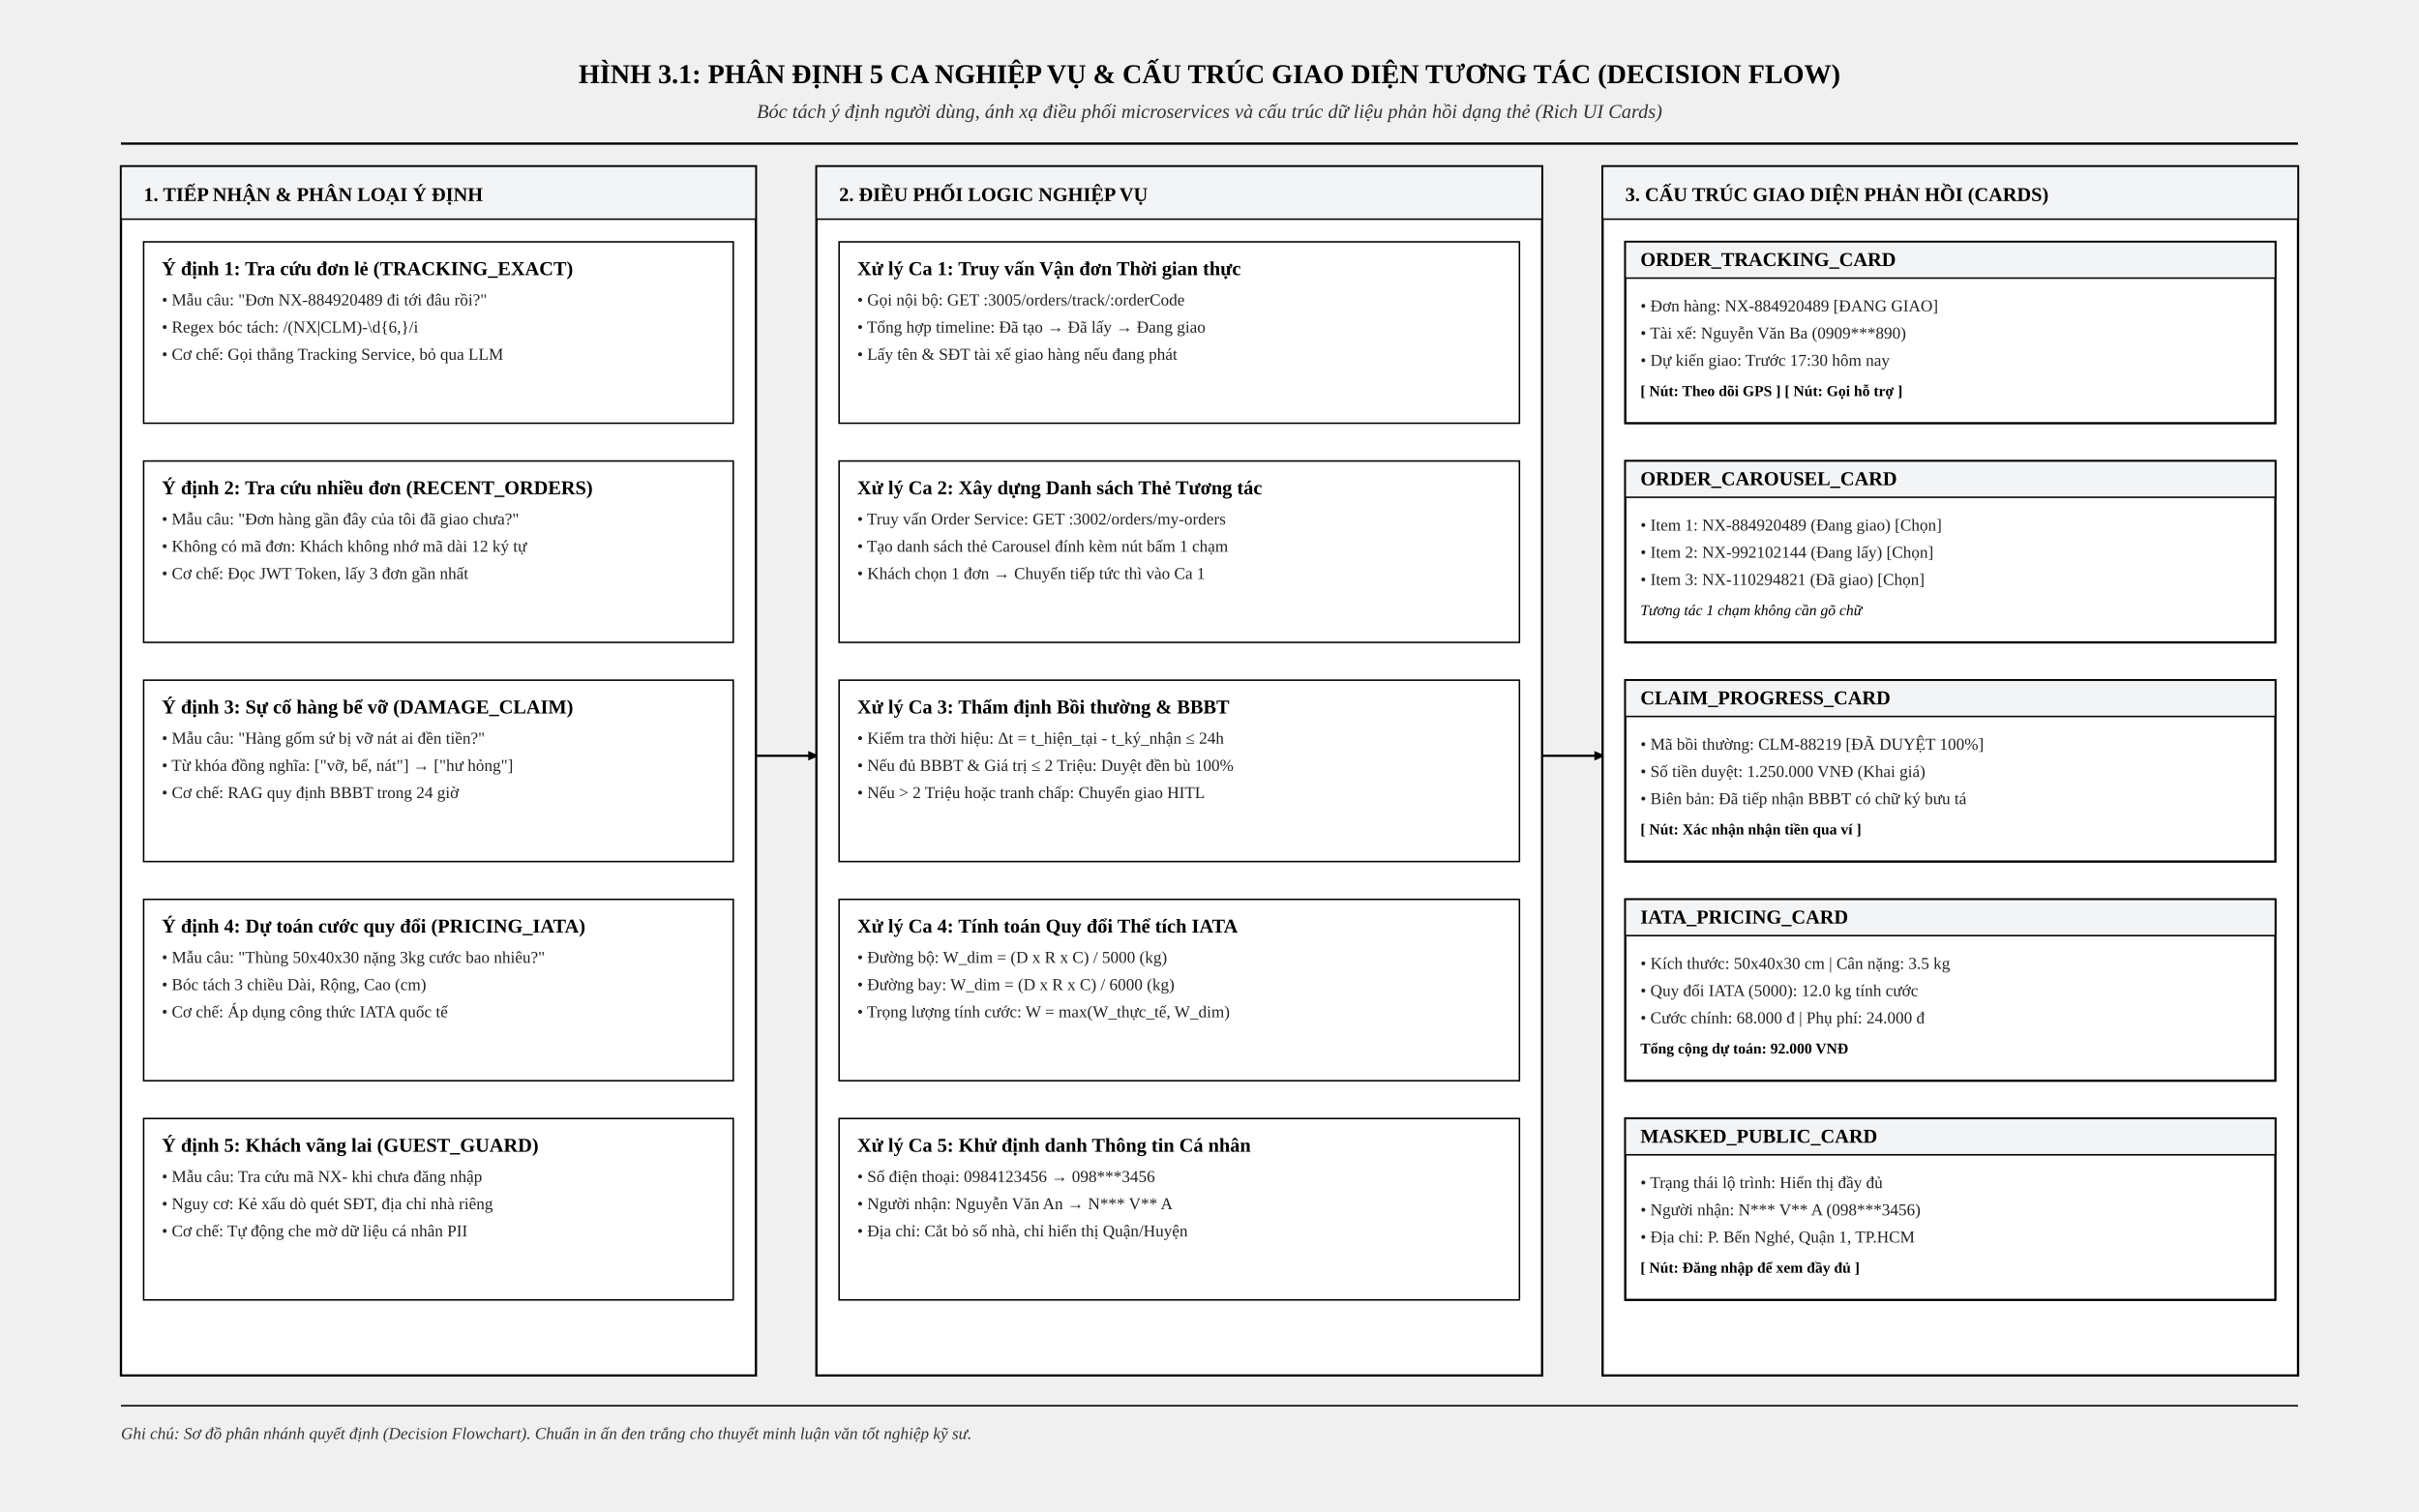
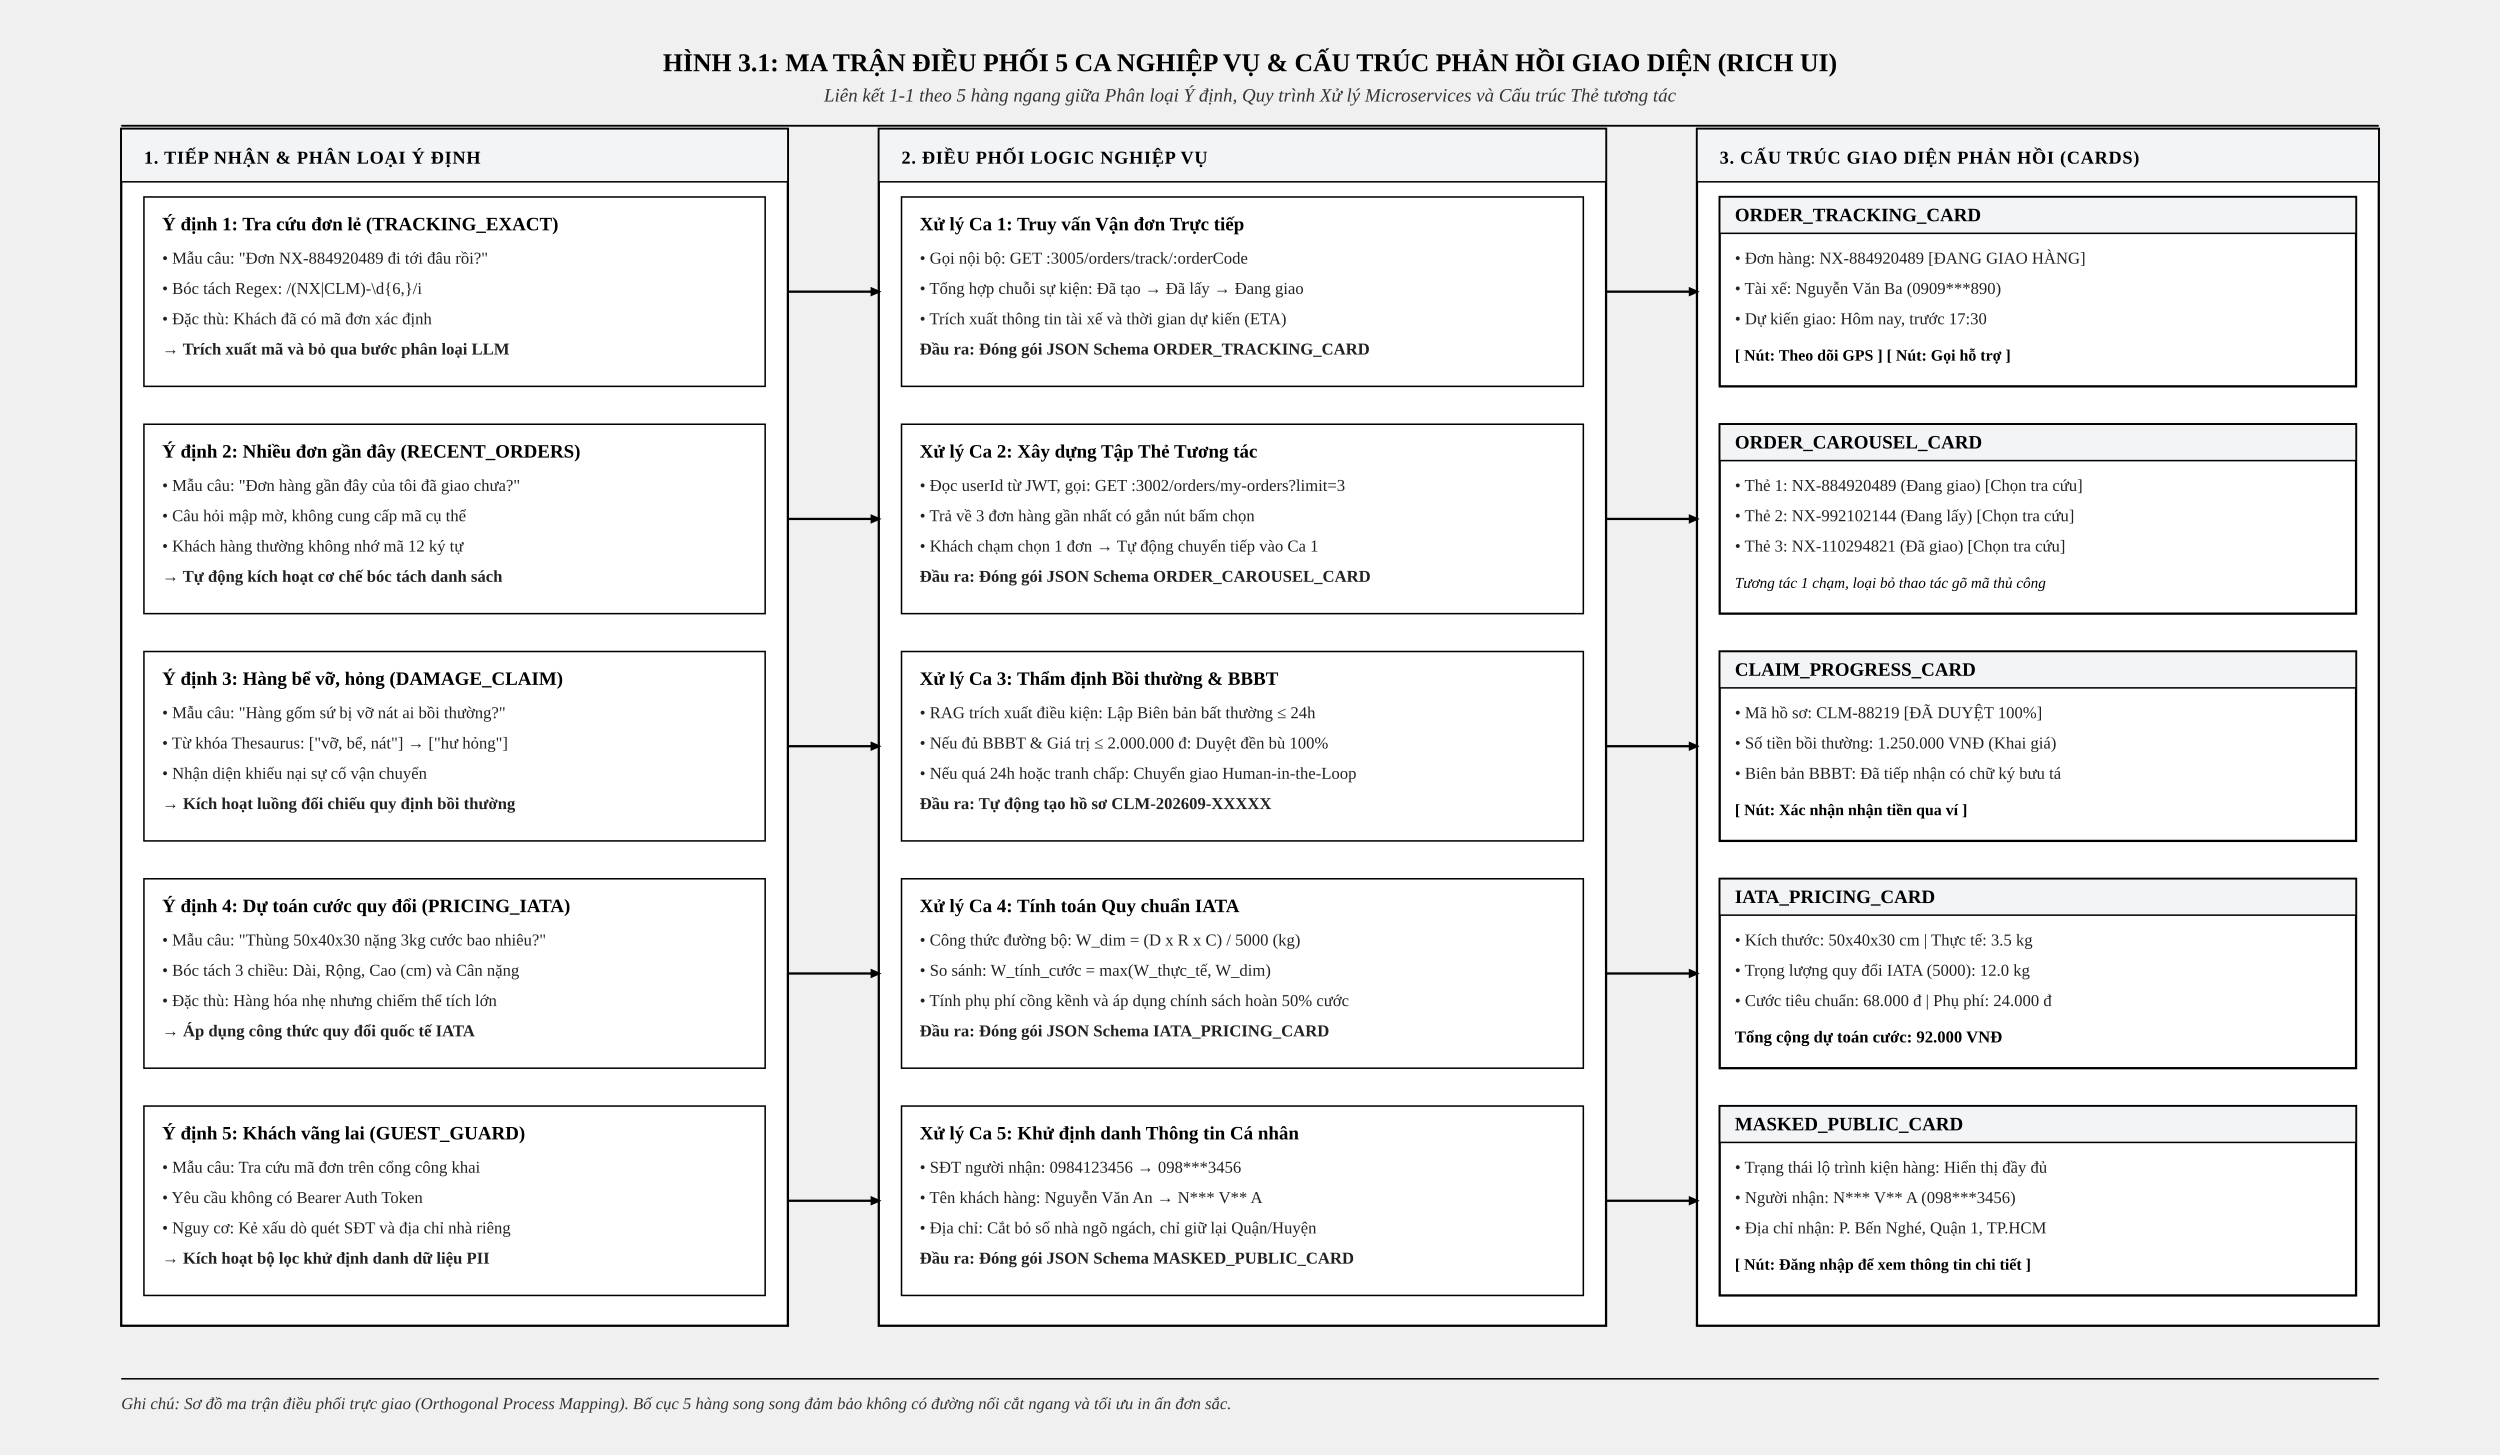
- <svg xmlns="http://www.w3.org/2000/svg" viewBox="0 0 1600 1000" width="1600" height="1000" style="background:#FFFFFF;">
+ <svg xmlns="http://www.w3.org/2000/svg" viewBox="0 0 1650 960" width="1650" height="960" style="background:#FFFFFF;">
  <defs>
-     <marker id="arrowB3" viewBox="0 0 10 10" refX="6" refY="5" markerWidth="6" markerHeight="6" orient="auto-start-reverse">
+     <marker id="arrowM3" viewBox="0 0 10 10" refX="6" refY="5" markerWidth="6" markerHeight="6" orient="auto-start-reverse">
      <path d="M 0 1.5 L 8 5 L 0 8.5 z" fill="#000000" />
    </marker>
  </defs>
  <style>
-     text { font-family: "Times New Roman", Times, "Segoe UI", -apple-system, serif; }
-     .title-h1 { font-size: 18px; font-weight: bold; fill: #000000; text-anchor: middle; }
-     .title-sub { font-size: 13px; font-style: italic; fill: #333333; text-anchor: middle; }
-     .col-title { font-size: 13px; font-weight: bold; fill: #000000; text-transform: uppercase; }
-     .card-title { font-size: 13px; font-weight: bold; fill: #000000; }
-     .card-sub { font-size: 11px; fill: #222222; }
+     text { font-family: "Times New Roman", Times, serif; }
+     .doc-title { font-size: 17px; font-weight: bold; fill: #000000; text-anchor: middle; }
+     .doc-sub { font-size: 12.5px; font-style: italic; fill: #333333; text-anchor: middle; }
+     .col-title { font-size: 12px; font-weight: bold; fill: #000000; text-transform: uppercase; letter-spacing: 0.5px; }
+     .card-title { font-size: 12.5px; font-weight: bold; fill: #000000; }
+     .card-sub { font-size: 11px; fill: #222222; line-height: 1.35; }
  </style>
-   <g id="Header" transform="translate(0, 30)">
-     <text x="800" y="25" class="title-h1">HÌNH 3.1: PHÂN ĐỊNH 5 CA NGHIỆP VỤ &amp; CẤU TRÚC GIAO DIỆN TƯƠNG TÁC (DECISION FLOW)</text>
-     <text x="800" y="48" class="title-sub">Bóc tách ý định người dùng, ánh xạ điều phối microservices và cấu trúc dữ liệu phản hồi dạng thẻ (Rich UI Cards)</text>
-     <line x1="80" y1="65" x2="1520" y2="65" stroke="#000000" stroke-width="1.5" />
+   <g id="Header" transform="translate(0, 25)">
+     <text x="825" y="22" class="doc-title">HÌNH 3.1: MA TRẬN ĐIỀU PHỐI 5 CA NGHIỆP VỤ &amp; CẤU TRÚC PHẢN HỒI GIAO DIỆN (RICH UI)</text>
+     <text x="825" y="42" class="doc-sub">Liên kết 1-1 theo 5 hàng ngang giữa Phân loại Ý định, Quy trình Xử lý Microservices và Cấu trúc Thẻ tương tác</text>
+     <line x1="80" y1="58" x2="1570" y2="58" stroke="#000000" stroke-width="1.2" />
  </g>
-   <g id="Col_1" transform="translate(80, 110)">
-     <rect x="0" y="0" width="420" height="800" fill="#FFFFFF" stroke="#000000" stroke-width="1.5" />
-     <rect x="0" y="0" width="420" height="35" fill="#F3F4F6" stroke="#000000" stroke-width="1" />
+   <g id="Col_1" transform="translate(80, 85)">
+     <rect x="0" y="0" width="440" height="790" fill="#FFFFFF" stroke="#000000" stroke-width="1.5" />
+     <rect x="0" y="0" width="440" height="35" fill="#F3F4F6" stroke="#000000" stroke-width="1" />
    <text x="15" y="23" class="col-title">1. TIẾP NHẬN &amp; PHÂN LOẠI Ý ĐỊNH</text>
-     <g transform="translate(15, 50)">
-       <rect x="0" y="0" width="390" height="120" fill="#FFFFFF" stroke="#000000" stroke-width="1" />
+     <g transform="translate(15, 45)">
+       <rect x="0" y="0" width="410" height="125" fill="#FFFFFF" stroke="#000000" stroke-width="1" />
      <text x="12" y="22" class="card-title">Ý định 1: Tra cứu đơn lẻ (TRACKING_EXACT)</text>
-       <text x="12" y="42" class="card-sub">• Mẫu câu: "Đơn NX-884920489 đi tới đâu rồi?"</text>
-       <text x="12" y="60" class="card-sub">• Regex bóc tách: /(NX|CLM)-\d{6,}/i</text>
-       <text x="12" y="78" class="card-sub">• Cơ chế: Gọi thẳng Tracking Service, bỏ qua LLM</text>
+       <text x="12" y="44" class="card-sub">• Mẫu câu: "Đơn NX-884920489 đi tới đâu rồi?"</text>
+       <text x="12" y="64" class="card-sub">• Bóc tách Regex: /(NX|CLM)-\d{6,}/i</text>
+       <text x="12" y="84" class="card-sub">• Đặc thù: Khách đã có mã đơn xác định</text>
+       <text x="12" y="104" font-weight="bold" class="card-sub">→ Trích xuất mã và bỏ qua bước phân loại LLM</text>
    </g>
    <g transform="translate(15, 195)">
-       <rect x="0" y="0" width="390" height="120" fill="#FFFFFF" stroke="#000000" stroke-width="1" />
-       <text x="12" y="22" class="card-title">Ý định 2: Tra cứu nhiều đơn (RECENT_ORDERS)</text>
-       <text x="12" y="42" class="card-sub">• Mẫu câu: "Đơn hàng gần đây của tôi đã giao chưa?"</text>
-       <text x="12" y="60" class="card-sub">• Không có mã đơn: Khách không nhớ mã dài 12 ký tự</text>
-       <text x="12" y="78" class="card-sub">• Cơ chế: Đọc JWT Token, lấy 3 đơn gần nhất</text>
+       <rect x="0" y="0" width="410" height="125" fill="#FFFFFF" stroke="#000000" stroke-width="1" />
+       <text x="12" y="22" class="card-title">Ý định 2: Nhiều đơn gần đây (RECENT_ORDERS)</text>
+       <text x="12" y="44" class="card-sub">• Mẫu câu: "Đơn hàng gần đây của tôi đã giao chưa?"</text>
+       <text x="12" y="64" class="card-sub">• Câu hỏi mập mờ, không cung cấp mã cụ thể</text>
+       <text x="12" y="84" class="card-sub">• Khách hàng thường không nhớ mã 12 ký tự</text>
+       <text x="12" y="104" font-weight="bold" class="card-sub">→ Tự động kích hoạt cơ chế bóc tách danh sách</text>
    </g>
-     <g transform="translate(15, 340)">
-       <rect x="0" y="0" width="390" height="120" fill="#FFFFFF" stroke="#000000" stroke-width="1" />
-       <text x="12" y="22" class="card-title">Ý định 3: Sự cố hàng bể vỡ (DAMAGE_CLAIM)</text>
-       <text x="12" y="42" class="card-sub">• Mẫu câu: "Hàng gốm sứ bị vỡ nát ai đền tiền?"</text>
-       <text x="12" y="60" class="card-sub">• Từ khóa đồng nghĩa: ["vỡ, bể, nát"] → ["hư hỏng"]</text>
-       <text x="12" y="78" class="card-sub">• Cơ chế: RAG quy định BBBT trong 24 giờ</text>
+     <g transform="translate(15, 345)">
+       <rect x="0" y="0" width="410" height="125" fill="#FFFFFF" stroke="#000000" stroke-width="1" />
+       <text x="12" y="22" class="card-title">Ý định 3: Hàng bể vỡ, hỏng (DAMAGE_CLAIM)</text>
+       <text x="12" y="44" class="card-sub">• Mẫu câu: "Hàng gốm sứ bị vỡ nát ai bồi thường?"</text>
+       <text x="12" y="64" class="card-sub">• Từ khóa Thesaurus: ["vỡ, bể, nát"] → ["hư hỏng"]</text>
+       <text x="12" y="84" class="card-sub">• Nhận diện khiếu nại sự cố vận chuyển</text>
+       <text x="12" y="104" font-weight="bold" class="card-sub">→ Kích hoạt luồng đối chiếu quy định bồi thường</text>
    </g>
-     <g transform="translate(15, 485)">
-       <rect x="0" y="0" width="390" height="120" fill="#FFFFFF" stroke="#000000" stroke-width="1" />
+     <g transform="translate(15, 495)">
+       <rect x="0" y="0" width="410" height="125" fill="#FFFFFF" stroke="#000000" stroke-width="1" />
      <text x="12" y="22" class="card-title">Ý định 4: Dự toán cước quy đổi (PRICING_IATA)</text>
-       <text x="12" y="42" class="card-sub">• Mẫu câu: "Thùng 50x40x30 nặng 3kg cước bao nhiêu?"</text>
-       <text x="12" y="60" class="card-sub">• Bóc tách 3 chiều Dài, Rộng, Cao (cm)</text>
-       <text x="12" y="78" class="card-sub">• Cơ chế: Áp dụng công thức IATA quốc tế</text>
+       <text x="12" y="44" class="card-sub">• Mẫu câu: "Thùng 50x40x30 nặng 3kg cước bao nhiêu?"</text>
+       <text x="12" y="64" class="card-sub">• Bóc tách 3 chiều: Dài, Rộng, Cao (cm) và Cân nặng</text>
+       <text x="12" y="84" class="card-sub">• Đặc thù: Hàng hóa nhẹ nhưng chiếm thể tích lớn</text>
+       <text x="12" y="104" font-weight="bold" class="card-sub">→ Áp dụng công thức quy đổi quốc tế IATA</text>
    </g>
-     <g transform="translate(15, 630)">
-       <rect x="0" y="0" width="390" height="120" fill="#FFFFFF" stroke="#000000" stroke-width="1" />
+     <g transform="translate(15, 645)">
+       <rect x="0" y="0" width="410" height="125" fill="#FFFFFF" stroke="#000000" stroke-width="1" />
      <text x="12" y="22" class="card-title">Ý định 5: Khách vãng lai (GUEST_GUARD)</text>
-       <text x="12" y="42" class="card-sub">• Mẫu câu: Tra cứu mã NX- khi chưa đăng nhập</text>
-       <text x="12" y="60" class="card-sub">• Nguy cơ: Kẻ xấu dò quét SĐT, địa chỉ nhà riêng</text>
-       <text x="12" y="78" class="card-sub">• Cơ chế: Tự động che mờ dữ liệu cá nhân PII</text>
+       <text x="12" y="44" class="card-sub">• Mẫu câu: Tra cứu mã đơn trên cổng công khai</text>
+       <text x="12" y="64" class="card-sub">• Yêu cầu không có Bearer Auth Token</text>
+       <text x="12" y="84" class="card-sub">• Nguy cơ: Kẻ xấu dò quét SĐT và địa chỉ nhà riêng</text>
+       <text x="12" y="104" font-weight="bold" class="card-sub">→ Kích hoạt bộ lọc khử định danh dữ liệu PII</text>
    </g>
  </g>
-   <path d="M 500 500 L 540 500" fill="none" stroke="#000000" stroke-width="1.5" marker-end="url(#arrowB3)" />
-   <g id="Col_2" transform="translate(540, 110)">
-     <rect x="0" y="0" width="480" height="800" fill="#FFFFFF" stroke="#000000" stroke-width="1.5" />
+   <g id="Col_2" transform="translate(580, 85)">
+     <rect x="0" y="0" width="480" height="790" fill="#FFFFFF" stroke="#000000" stroke-width="1.5" />
    <rect x="0" y="0" width="480" height="35" fill="#F3F4F6" stroke="#000000" stroke-width="1" />
    <text x="15" y="23" class="col-title">2. ĐIỀU PHỐI LOGIC NGHIỆP VỤ</text>
-     <g transform="translate(15, 50)">
-       <rect x="0" y="0" width="450" height="120" fill="#FFFFFF" stroke="#000000" stroke-width="1" />
-       <text x="12" y="22" class="card-title">Xử lý Ca 1: Truy vấn Vận đơn Thời gian thực</text>
-       <text x="12" y="42" class="card-sub">• Gọi nội bộ: GET :3005/orders/track/:orderCode</text>
-       <text x="12" y="60" class="card-sub">• Tổng hợp timeline: Đã tạo → Đã lấy → Đang giao</text>
-       <text x="12" y="78" class="card-sub">• Lấy tên &amp; SĐT tài xế giao hàng nếu đang phát</text>
+     <g transform="translate(15, 45)">
+       <rect x="0" y="0" width="450" height="125" fill="#FFFFFF" stroke="#000000" stroke-width="1" />
+       <text x="12" y="22" class="card-title">Xử lý Ca 1: Truy vấn Vận đơn Trực tiếp</text>
+       <text x="12" y="44" class="card-sub">• Gọi nội bộ: GET :3005/orders/track/:orderCode</text>
+       <text x="12" y="64" class="card-sub">• Tổng hợp chuỗi sự kiện: Đã tạo → Đã lấy → Đang giao</text>
+       <text x="12" y="84" class="card-sub">• Trích xuất thông tin tài xế và thời gian dự kiến (ETA)</text>
+       <text x="12" y="104" font-weight="bold" class="card-sub">Đầu ra: Đóng gói JSON Schema ORDER_TRACKING_CARD</text>
    </g>
    <g transform="translate(15, 195)">
-       <rect x="0" y="0" width="450" height="120" fill="#FFFFFF" stroke="#000000" stroke-width="1" />
-       <text x="12" y="22" class="card-title">Xử lý Ca 2: Xây dựng Danh sách Thẻ Tương tác</text>
-       <text x="12" y="42" class="card-sub">• Truy vấn Order Service: GET :3002/orders/my-orders</text>
-       <text x="12" y="60" class="card-sub">• Tạo danh sách thẻ Carousel đính kèm nút bấm 1 chạm</text>
-       <text x="12" y="78" class="card-sub">• Khách chọn 1 đơn → Chuyển tiếp tức thì vào Ca 1</text>
+       <rect x="0" y="0" width="450" height="125" fill="#FFFFFF" stroke="#000000" stroke-width="1" />
+       <text x="12" y="22" class="card-title">Xử lý Ca 2: Xây dựng Tập Thẻ Tương tác</text>
+       <text x="12" y="44" class="card-sub">• Đọc userId từ JWT, gọi: GET :3002/orders/my-orders?limit=3</text>
+       <text x="12" y="64" class="card-sub">• Trả về 3 đơn hàng gần nhất có gắn nút bấm chọn</text>
+       <text x="12" y="84" class="card-sub">• Khách chạm chọn 1 đơn → Tự động chuyển tiếp vào Ca 1</text>
+       <text x="12" y="104" font-weight="bold" class="card-sub">Đầu ra: Đóng gói JSON Schema ORDER_CAROUSEL_CARD</text>
    </g>
-     <g transform="translate(15, 340)">
-       <rect x="0" y="0" width="450" height="120" fill="#FFFFFF" stroke="#000000" stroke-width="1" />
+     <g transform="translate(15, 345)">
+       <rect x="0" y="0" width="450" height="125" fill="#FFFFFF" stroke="#000000" stroke-width="1" />
      <text x="12" y="22" class="card-title">Xử lý Ca 3: Thẩm định Bồi thường &amp; BBBT</text>
-       <text x="12" y="42" class="card-sub">• Kiểm tra thời hiệu: Δt = t_hiện_tại - t_ký_nhận ≤ 24h</text>
-       <text x="12" y="60" class="card-sub">• Nếu đủ BBBT &amp; Giá trị ≤ 2 Triệu: Duyệt đền bù 100%</text>
-       <text x="12" y="78" class="card-sub">• Nếu &gt; 2 Triệu hoặc tranh chấp: Chuyển giao HITL</text>
+       <text x="12" y="44" class="card-sub">• RAG trích xuất điều kiện: Lập Biên bản bất thường ≤ 24h</text>
+       <text x="12" y="64" class="card-sub">• Nếu đủ BBBT &amp; Giá trị ≤ 2.000.000 đ: Duyệt đền bù 100%</text>
+       <text x="12" y="84" class="card-sub">• Nếu quá 24h hoặc tranh chấp: Chuyển giao Human-in-the-Loop</text>
+       <text x="12" y="104" font-weight="bold" class="card-sub">Đầu ra: Tự động tạo hồ sơ CLM-202609-XXXXX</text>
    </g>
-     <g transform="translate(15, 485)">
-       <rect x="0" y="0" width="450" height="120" fill="#FFFFFF" stroke="#000000" stroke-width="1" />
-       <text x="12" y="22" class="card-title">Xử lý Ca 4: Tính toán Quy đổi Thể tích IATA</text>
-       <text x="12" y="42" class="card-sub">• Đường bộ: W_dim = (D x R x C) / 5000 (kg)</text>
-       <text x="12" y="60" class="card-sub">• Đường bay: W_dim = (D x R x C) / 6000 (kg)</text>
-       <text x="12" y="78" class="card-sub">• Trọng lượng tính cước: W = max(W_thực_tế, W_dim)</text>
+     <g transform="translate(15, 495)">
+       <rect x="0" y="0" width="450" height="125" fill="#FFFFFF" stroke="#000000" stroke-width="1" />
+       <text x="12" y="22" class="card-title">Xử lý Ca 4: Tính toán Quy chuẩn IATA</text>
+       <text x="12" y="44" class="card-sub">• Công thức đường bộ: W_dim = (D x R x C) / 5000 (kg)</text>
+       <text x="12" y="64" class="card-sub">• So sánh: W_tính_cước = max(W_thực_tế, W_dim)</text>
+       <text x="12" y="84" class="card-sub">• Tính phụ phí cồng kềnh và áp dụng chính sách hoàn 50% cước</text>
+       <text x="12" y="104" font-weight="bold" class="card-sub">Đầu ra: Đóng gói JSON Schema IATA_PRICING_CARD</text>
    </g>
-     <g transform="translate(15, 630)">
-       <rect x="0" y="0" width="450" height="120" fill="#FFFFFF" stroke="#000000" stroke-width="1" />
+     <g transform="translate(15, 645)">
+       <rect x="0" y="0" width="450" height="125" fill="#FFFFFF" stroke="#000000" stroke-width="1" />
      <text x="12" y="22" class="card-title">Xử lý Ca 5: Khử định danh Thông tin Cá nhân</text>
-       <text x="12" y="42" class="card-sub">• Số điện thoại: 0984123456 → 098***3456</text>
-       <text x="12" y="60" class="card-sub">• Người nhận: Nguyễn Văn An → N*** V** A</text>
-       <text x="12" y="78" class="card-sub">• Địa chỉ: Cắt bỏ số nhà, chỉ hiển thị Quận/Huyện</text>
+       <text x="12" y="44" class="card-sub">• SĐT người nhận: 0984123456 → 098***3456</text>
+       <text x="12" y="64" class="card-sub">• Tên khách hàng: Nguyễn Văn An → N*** V** A</text>
+       <text x="12" y="84" class="card-sub">• Địa chỉ: Cắt bỏ số nhà ngõ ngách, chỉ giữ lại Quận/Huyện</text>
+       <text x="12" y="104" font-weight="bold" class="card-sub">Đầu ra: Đóng gói JSON Schema MASKED_PUBLIC_CARD</text>
    </g>
  </g>
-   <path d="M 1020 500 L 1060 500" fill="none" stroke="#000000" stroke-width="1.5" marker-end="url(#arrowB3)" />
-   <g id="Col_3" transform="translate(1060, 110)">
-     <rect x="0" y="0" width="460" height="800" fill="#FFFFFF" stroke="#000000" stroke-width="1.5" />
-     <rect x="0" y="0" width="460" height="35" fill="#F3F4F6" stroke="#000000" stroke-width="1" />
+   <g id="Col_3" transform="translate(1120, 85)">
+     <rect x="0" y="0" width="450" height="790" fill="#FFFFFF" stroke="#000000" stroke-width="1.5" />
+     <rect x="0" y="0" width="450" height="35" fill="#F3F4F6" stroke="#000000" stroke-width="1" />
    <text x="15" y="23" class="col-title">3. CẤU TRÚC GIAO DIỆN PHẢN HỒI (CARDS)</text>
-     <g transform="translate(15, 50)">
-       <rect x="0" y="0" width="430" height="120" fill="#FFFFFF" stroke="#000000" stroke-width="1.5" />
-       <rect x="0" y="0" width="430" height="24" fill="#F3F4F6" stroke="#000000" stroke-width="1" />
+     <g transform="translate(15, 45)">
+       <rect x="0" y="0" width="420" height="125" fill="#FFFFFF" stroke="#000000" stroke-width="1.5" />
+       <rect x="0" y="0" width="420" height="24" fill="#F3F4F6" stroke="#000000" stroke-width="1" />
      <text x="10" y="16" class="card-title">ORDER_TRACKING_CARD</text>
-       <text x="10" y="46" class="card-sub">• Đơn hàng: NX-884920489 [ĐANG GIAO]</text>
+       <text x="10" y="44" class="card-sub">• Đơn hàng: NX-884920489 [ĐANG GIAO HÀNG]</text>
      <text x="10" y="64" class="card-sub">• Tài xế: Nguyễn Văn Ba (0909***890)</text>
-       <text x="10" y="82" class="card-sub">• Dự kiến giao: Trước 17:30 hôm nay</text>
-       <text x="10" y="102" font-size="10" font-weight="bold">[ Nút: Theo dõi GPS ] [ Nút: Gọi hỗ trợ ]</text>
+       <text x="10" y="84" class="card-sub">• Dự kiến giao: Hôm nay, trước 17:30</text>
+       <text x="10" y="108" font-size="10.5" font-weight="bold">[ Nút: Theo dõi GPS ]   [ Nút: Gọi hỗ trợ ]</text>
    </g>
    <g transform="translate(15, 195)">
-       <rect x="0" y="0" width="430" height="120" fill="#FFFFFF" stroke="#000000" stroke-width="1.5" />
-       <rect x="0" y="0" width="430" height="24" fill="#F3F4F6" stroke="#000000" stroke-width="1" />
+       <rect x="0" y="0" width="420" height="125" fill="#FFFFFF" stroke="#000000" stroke-width="1.5" />
+       <rect x="0" y="0" width="420" height="24" fill="#F3F4F6" stroke="#000000" stroke-width="1" />
      <text x="10" y="16" class="card-title">ORDER_CAROUSEL_CARD</text>
-       <text x="10" y="46" class="card-sub">• Item 1: NX-884920489 (Đang giao) [Chọn]</text>
-       <text x="10" y="64" class="card-sub">• Item 2: NX-992102144 (Đang lấy) [Chọn]</text>
-       <text x="10" y="82" class="card-sub">• Item 3: NX-110294821 (Đã giao) [Chọn]</text>
-       <text x="10" y="102" font-size="10" font-style="italic">Tương tác 1 chạm không cần gõ chữ</text>
+       <text x="10" y="44" class="card-sub">• Thẻ 1: NX-884920489 (Đang giao) [Chọn tra cứu]</text>
+       <text x="10" y="64" class="card-sub">• Thẻ 2: NX-992102144 (Đang lấy) [Chọn tra cứu]</text>
+       <text x="10" y="84" class="card-sub">• Thẻ 3: NX-110294821 (Đã giao) [Chọn tra cứu]</text>
+       <text x="10" y="108" font-size="10" font-style="italic">Tương tác 1 chạm, loại bỏ thao tác gõ mã thủ công</text>
    </g>
-     <g transform="translate(15, 340)">
-       <rect x="0" y="0" width="430" height="120" fill="#FFFFFF" stroke="#000000" stroke-width="1.5" />
-       <rect x="0" y="0" width="430" height="24" fill="#F3F4F6" stroke="#000000" stroke-width="1" />
+     <g transform="translate(15, 345)">
+       <rect x="0" y="0" width="420" height="125" fill="#FFFFFF" stroke="#000000" stroke-width="1.5" />
+       <rect x="0" y="0" width="420" height="24" fill="#F3F4F6" stroke="#000000" stroke-width="1" />
      <text x="10" y="16" class="card-title">CLAIM_PROGRESS_CARD</text>
-       <text x="10" y="46" class="card-sub">• Mã bồi thường: CLM-88219 [ĐÃ DUYỆT 100%]</text>
-       <text x="10" y="64" class="card-sub">• Số tiền duyệt: 1.250.000 VNĐ (Khai giá)</text>
-       <text x="10" y="82" class="card-sub">• Biên bản: Đã tiếp nhận BBBT có chữ ký bưu tá</text>
-       <text x="10" y="102" font-size="10" font-weight="bold">[ Nút: Xác nhận nhận tiền qua ví ]</text>
+       <text x="10" y="44" class="card-sub">• Mã hồ sơ: CLM-88219 [ĐÃ DUYỆT 100%]</text>
+       <text x="10" y="64" class="card-sub">• Số tiền bồi thường: 1.250.000 VNĐ (Khai giá)</text>
+       <text x="10" y="84" class="card-sub">• Biên bản BBBT: Đã tiếp nhận có chữ ký bưu tá</text>
+       <text x="10" y="108" font-size="10.5" font-weight="bold">[ Nút: Xác nhận nhận tiền qua ví ]</text>
    </g>
-     <g transform="translate(15, 485)">
-       <rect x="0" y="0" width="430" height="120" fill="#FFFFFF" stroke="#000000" stroke-width="1.5" />
-       <rect x="0" y="0" width="430" height="24" fill="#F3F4F6" stroke="#000000" stroke-width="1" />
+     <g transform="translate(15, 495)">
+       <rect x="0" y="0" width="420" height="125" fill="#FFFFFF" stroke="#000000" stroke-width="1.5" />
+       <rect x="0" y="0" width="420" height="24" fill="#F3F4F6" stroke="#000000" stroke-width="1" />
      <text x="10" y="16" class="card-title">IATA_PRICING_CARD</text>
-       <text x="10" y="46" class="card-sub">• Kích thước: 50x40x30 cm | Cân nặng: 3.5 kg</text>
-       <text x="10" y="64" class="card-sub">• Quy đổi IATA (5000): 12.0 kg tính cước</text>
-       <text x="10" y="82" class="card-sub">• Cước chính: 68.000 đ | Phụ phí: 24.000 đ</text>
-       <text x="10" y="102" font-size="10" font-weight="bold">Tổng cộng dự toán: 92.000 VNĐ</text>
+       <text x="10" y="44" class="card-sub">• Kích thước: 50x40x30 cm | Thực tế: 3.5 kg</text>
+       <text x="10" y="64" class="card-sub">• Trọng lượng quy đổi IATA (5000): 12.0 kg</text>
+       <text x="10" y="84" class="card-sub">• Cước tiêu chuẩn: 68.000 đ | Phụ phí: 24.000 đ</text>
+       <text x="10" y="108" font-size="11" font-weight="bold">Tổng cộng dự toán cước: 92.000 VNĐ</text>
    </g>
-     <g transform="translate(15, 630)">
-       <rect x="0" y="0" width="430" height="120" fill="#FFFFFF" stroke="#000000" stroke-width="1.5" />
-       <rect x="0" y="0" width="430" height="24" fill="#F3F4F6" stroke="#000000" stroke-width="1" />
+     <g transform="translate(15, 645)">
+       <rect x="0" y="0" width="420" height="125" fill="#FFFFFF" stroke="#000000" stroke-width="1.5" />
+       <rect x="0" y="0" width="420" height="24" fill="#F3F4F6" stroke="#000000" stroke-width="1" />
      <text x="10" y="16" class="card-title">MASKED_PUBLIC_CARD</text>
-       <text x="10" y="46" class="card-sub">• Trạng thái lộ trình: Hiển thị đầy đủ</text>
+       <text x="10" y="44" class="card-sub">• Trạng thái lộ trình kiện hàng: Hiển thị đầy đủ</text>
      <text x="10" y="64" class="card-sub">• Người nhận: N*** V** A (098***3456)</text>
-       <text x="10" y="82" class="card-sub">• Địa chỉ: P. Bến Nghé, Quận 1, TP.HCM</text>
-       <text x="10" y="102" font-size="10" font-weight="bold">[ Nút: Đăng nhập để xem đầy đủ ]</text>
+       <text x="10" y="84" class="card-sub">• Địa chỉ nhận: P. Bến Nghé, Quận 1, TP.HCM</text>
+       <text x="10" y="108" font-size="10.5" font-weight="bold">[ Nút: Đăng nhập để xem thông tin chi tiết ]</text>
    </g>
  </g>
-   <g id="Footer" transform="translate(80, 930)">
-     <line x1="0" y1="0" x2="1440" y2="0" stroke="#000000" stroke-width="1" />
-     <text x="0" y="22" font-size="11" font-style="italic" fill="#333333">
-       Ghi chú: Sơ đồ phân nhánh quyết định (Decision Flowchart). Chuẩn in ấn đen trắng cho thuyết minh luận văn tốt nghiệp kỹ sư.
+   <path d="M 520 192.5 L 580 192.5" fill="none" stroke="#000000" stroke-width="1.5" marker-end="url(#arrowM3)" />
+   <path d="M 1060 192.5 L 1120 192.5" fill="none" stroke="#000000" stroke-width="1.5" marker-end="url(#arrowM3)" />
+   <path d="M 520 342.5 L 580 342.5" fill="none" stroke="#000000" stroke-width="1.5" marker-end="url(#arrowM3)" />
+   <path d="M 1060 342.5 L 1120 342.5" fill="none" stroke="#000000" stroke-width="1.5" marker-end="url(#arrowM3)" />
+   <path d="M 520 492.5 L 580 492.5" fill="none" stroke="#000000" stroke-width="1.5" marker-end="url(#arrowM3)" />
+   <path d="M 1060 492.5 L 1120 492.5" fill="none" stroke="#000000" stroke-width="1.5" marker-end="url(#arrowM3)" />
+   <path d="M 520 642.5 L 580 642.5" fill="none" stroke="#000000" stroke-width="1.5" marker-end="url(#arrowM3)" />
+   <path d="M 1060 642.5 L 1120 642.5" fill="none" stroke="#000000" stroke-width="1.5" marker-end="url(#arrowM3)" />
+   <path d="M 520 792.5 L 580 792.5" fill="none" stroke="#000000" stroke-width="1.5" marker-end="url(#arrowM3)" />
+   <path d="M 1060 792.5 L 1120 792.5" fill="none" stroke="#000000" stroke-width="1.5" marker-end="url(#arrowM3)" />
+   <g id="Footer" transform="translate(80, 910)">
+     <line x1="0" y1="0" x2="1490" y2="0" stroke="#000000" stroke-width="1" />
+     <text x="0" y="20" font-size="11" font-style="italic" fill="#333333">
+       Ghi chú: Sơ đồ ma trận điều phối trực giao (Orthogonal Process Mapping). Bố cục 5 hàng song song đảm bảo không có đường nối cắt ngang và tối ưu in ấn đơn sắc.
    </text>
  </g>
</svg>
